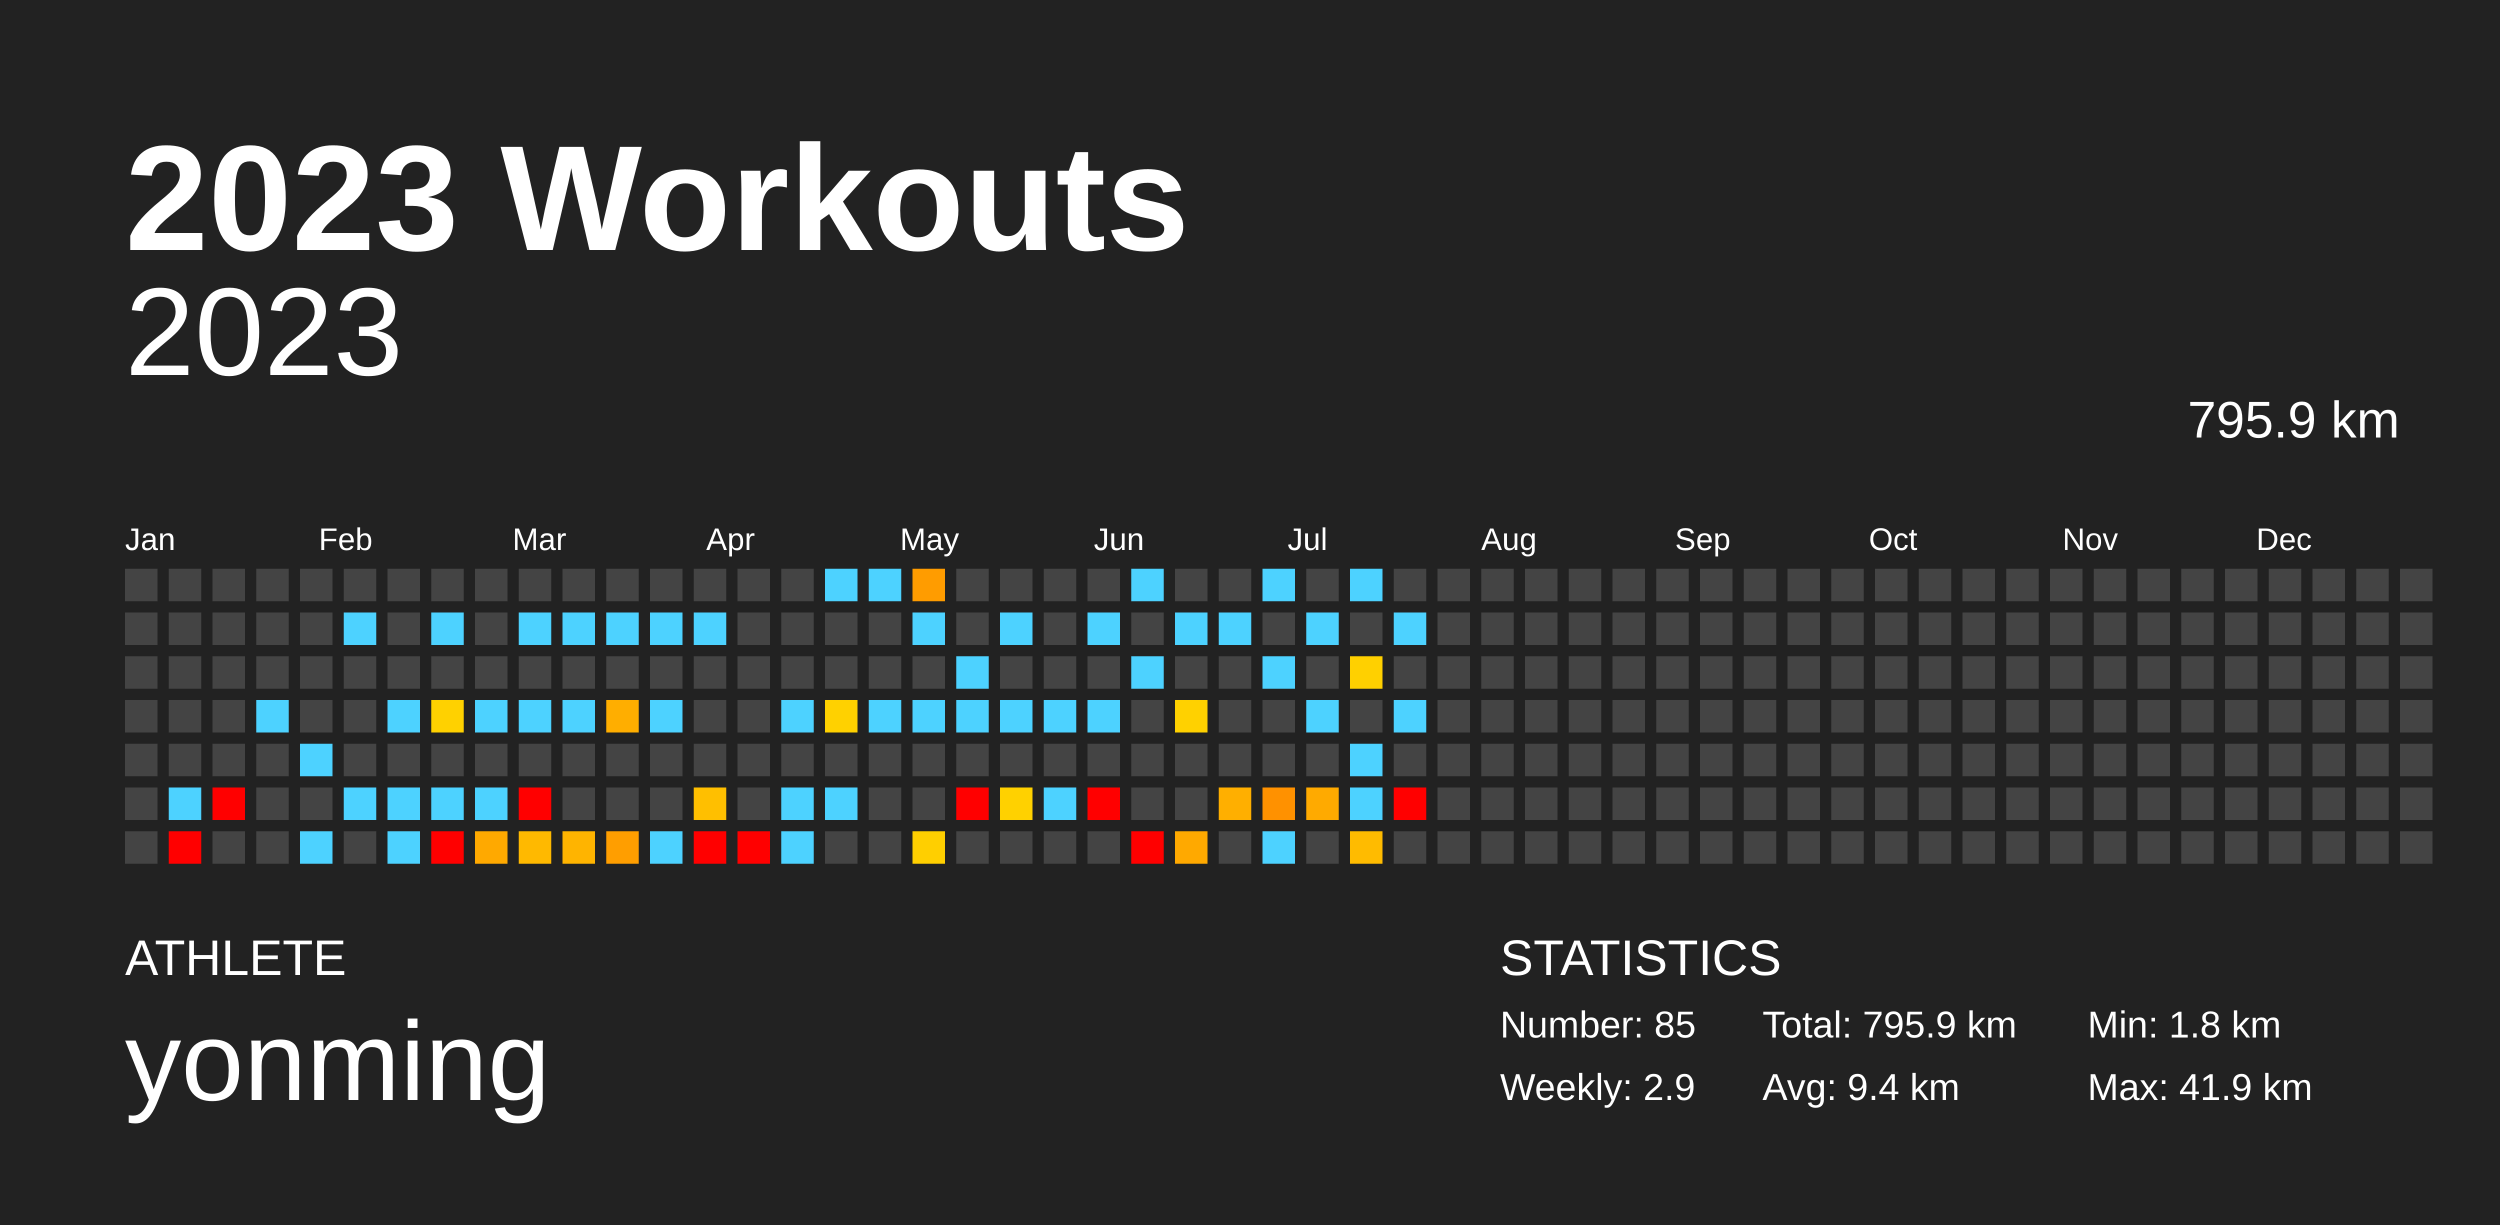
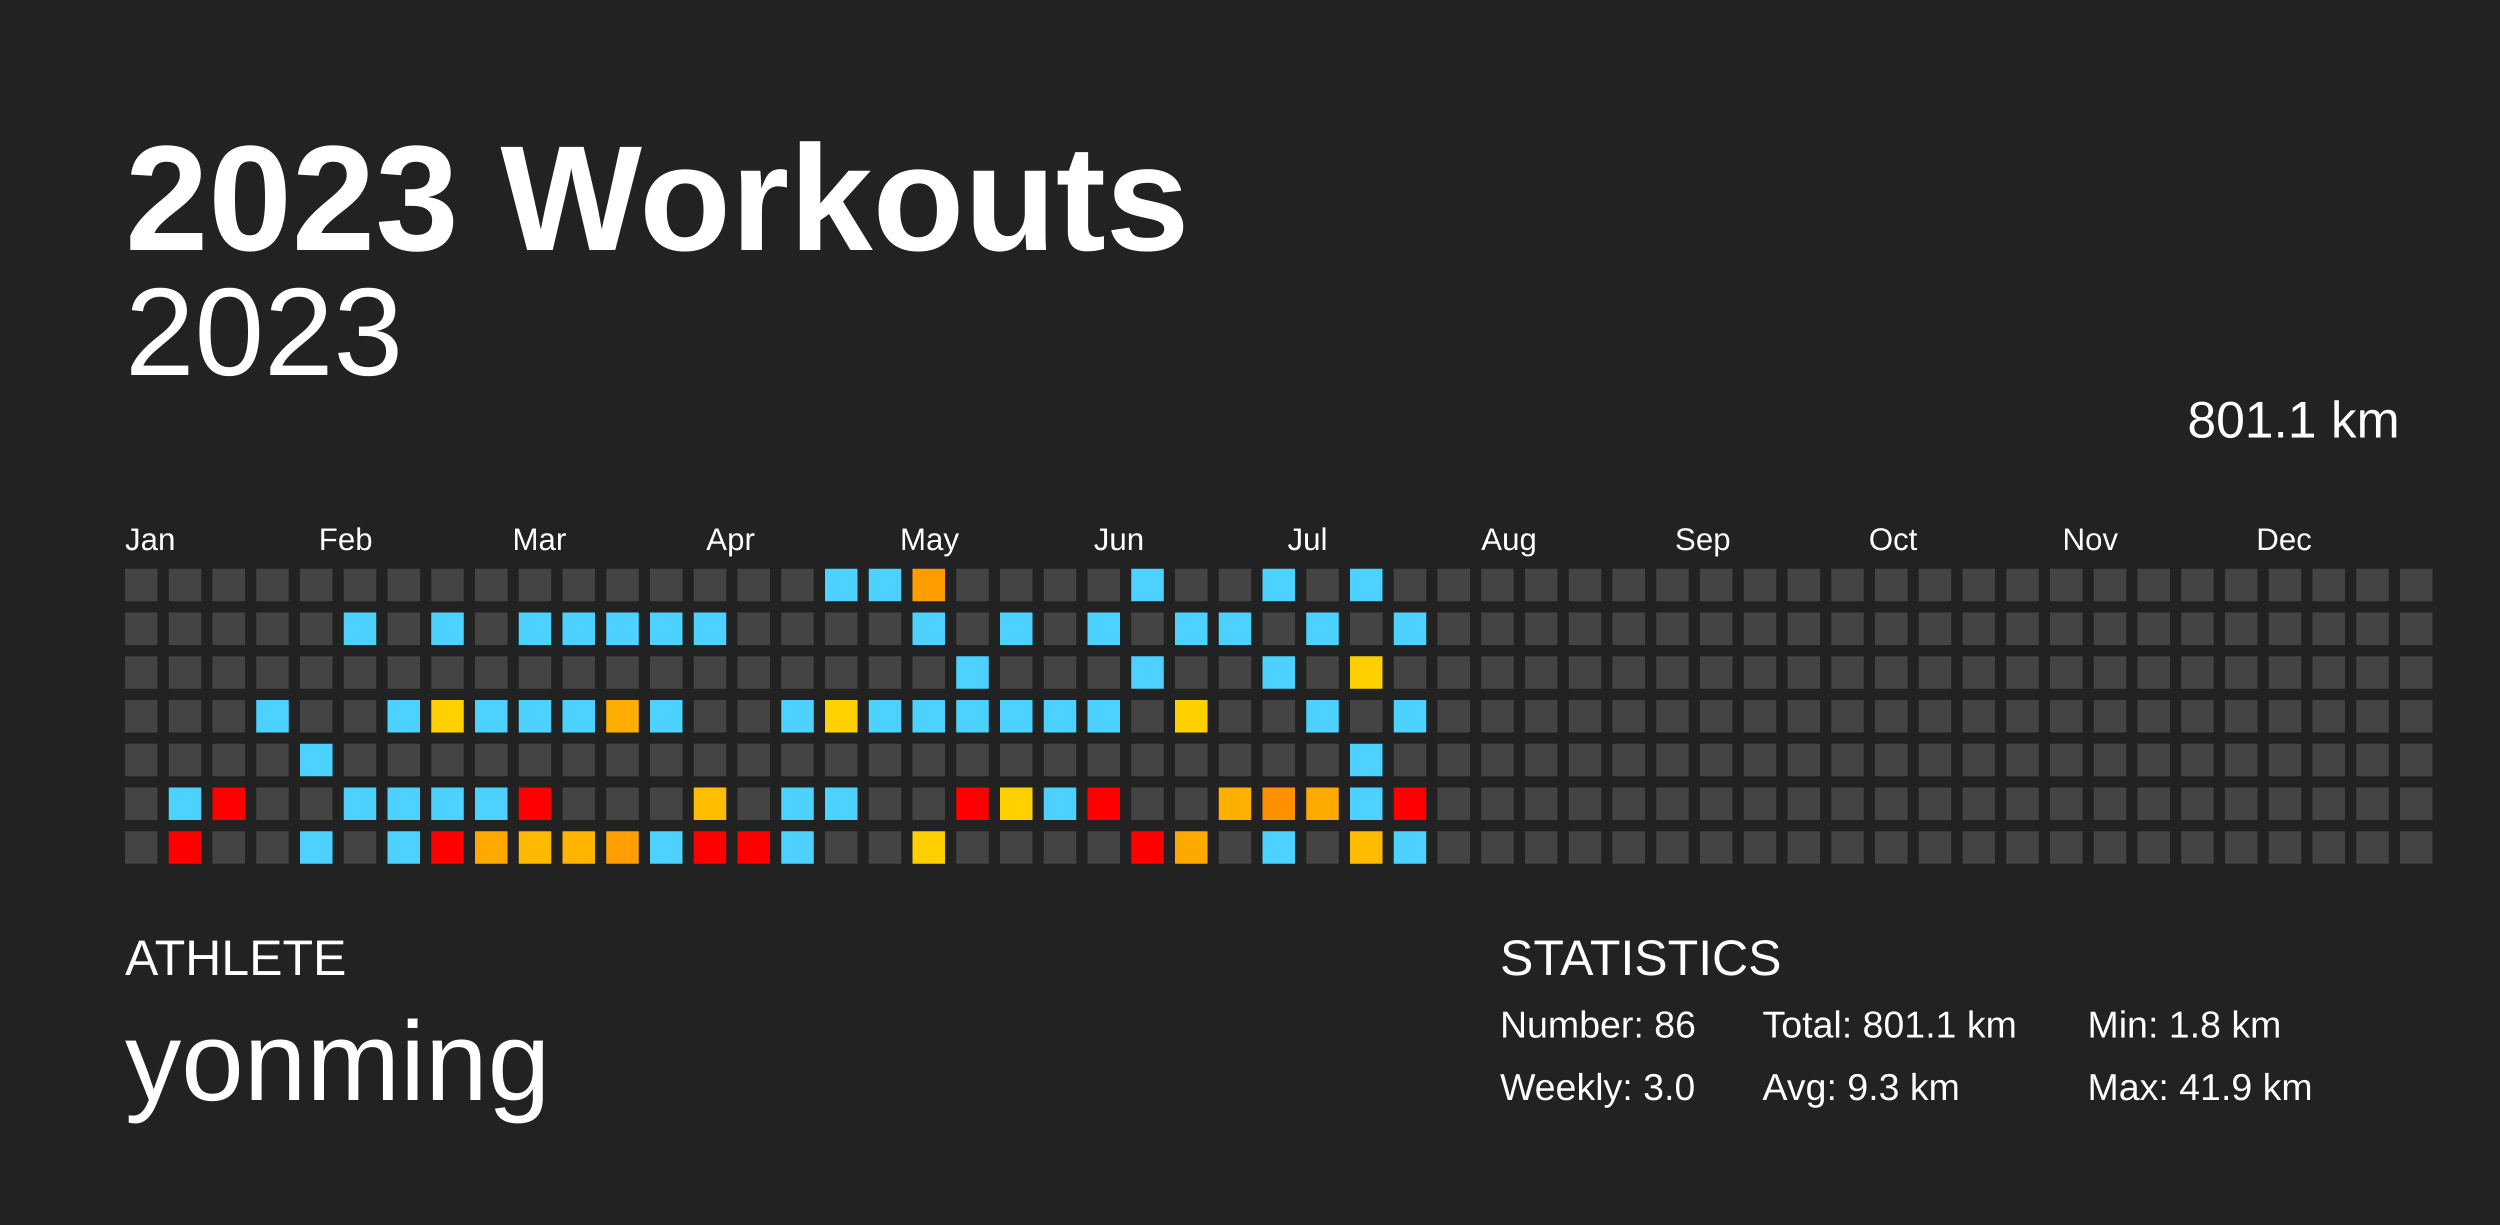
<svg xmlns="http://www.w3.org/2000/svg" baseProfile="full" height="98mm" version="1.1" viewBox="0,0,200,98" width="200mm">
  <defs />
  <rect fill="#222222" height="98" width="200" x="0" y="0" />
  <text fill="#FFFFFF" style="font-size:12px; font-family:Arial; font-weight:bold;" x="10" y="20">2023 Workouts</text>
  <text fill="#FFFFFF" style="font-size:4px; font-family:Arial" x="10" y="78">ATHLETE</text>
  <text fill="#FFFFFF" style="font-size:9px; font-family:Arial" x="10" y="88">yonming</text>
  <text fill="#FFFFFF" style="font-size:4px; font-family:Arial" x="120" y="78">STATISTICS</text>
-   <text fill="#FFFFFF" style="font-size:3px; font-family:Arial" x="120" y="83">Number: 85</text>
-   <text fill="#FFFFFF" style="font-size:3px; font-family:Arial" x="120" y="88">Weekly: 2.9</text>
-   <text fill="#FFFFFF" style="font-size:3px; font-family:Arial" x="141" y="83">Total: 795.9 km</text>
-   <text fill="#FFFFFF" style="font-size:3px; font-family:Arial" x="141" y="88">Avg: 9.4 km</text>
+   <text fill="#FFFFFF" style="font-size:3px; font-family:Arial" x="120" y="83">Number: 86</text>
+   <text fill="#FFFFFF" style="font-size:3px; font-family:Arial" x="120" y="88">Weekly: 3.0</text>
+   <text fill="#FFFFFF" style="font-size:3px; font-family:Arial" x="141" y="83">Total: 801.1 km</text>
+   <text fill="#FFFFFF" style="font-size:3px; font-family:Arial" x="141" y="88">Avg: 9.3 km</text>
  <text fill="#FFFFFF" style="font-size:3px; font-family:Arial" x="167" y="83">Min: 1.8 km</text>
  <text fill="#FFFFFF" style="font-size:3px; font-family:Arial" x="167" y="88">Max: 41.9 km</text>
  <text alignment-baseline="hanging" fill="#FFFFFF" style="font-size:10.0px; font-family:Arial;" x="10" y="30">2023</text>
-   <text alignment-baseline="hanging" fill="#FFFFFF" style="font-size:4.125px; font-family:Arial;" x="175" y="35">795.9 km</text>
+   <text alignment-baseline="hanging" fill="#FFFFFF" style="font-size:4.125px; font-family:Arial;" x="175" y="35">801.1 km</text>
  <text fill="#FFFFFF" style="font-size:2.5px; font-family:Arial" x="10.0" y="44">Jan</text>
  <text fill="#FFFFFF" style="font-size:2.5px; font-family:Arial" x="25.5" y="44">Feb</text>
  <text fill="#FFFFFF" style="font-size:2.5px; font-family:Arial" x="41.0" y="44">Mar</text>
  <text fill="#FFFFFF" style="font-size:2.5px; font-family:Arial" x="56.5" y="44">Apr</text>
  <text fill="#FFFFFF" style="font-size:2.5px; font-family:Arial" x="72.0" y="44">May</text>
  <text fill="#FFFFFF" style="font-size:2.5px; font-family:Arial" x="87.5" y="44">Jun</text>
  <text fill="#FFFFFF" style="font-size:2.5px; font-family:Arial" x="103.0" y="44">Jul</text>
  <text fill="#FFFFFF" style="font-size:2.5px; font-family:Arial" x="118.5" y="44">Aug</text>
  <text fill="#FFFFFF" style="font-size:2.5px; font-family:Arial" x="134.0" y="44">Sep</text>
  <text fill="#FFFFFF" style="font-size:2.5px; font-family:Arial" x="149.5" y="44">Oct</text>
  <text fill="#FFFFFF" style="font-size:2.5px; font-family:Arial" x="165.0" y="44">Nov</text>
  <text fill="#FFFFFF" style="font-size:2.5px; font-family:Arial" x="180.5" y="44">Dec</text>
  <rect fill="#444444" height="2.6" width="2.6" x="10.0" y="45.5" />
  <rect fill="#444444" height="2.6" width="2.6" x="10.0" y="49.0" />
  <rect fill="#444444" height="2.6" width="2.6" x="10.0" y="52.5" />
  <rect fill="#444444" height="2.6" width="2.6" x="10.0" y="56.0" />
  <rect fill="#444444" height="2.6" width="2.6" x="10.0" y="59.5" />
  <rect fill="#444444" height="2.6" width="2.6" x="10.0" y="63.0" />
  <rect fill="#444444" height="2.6" width="2.6" x="10.0" y="66.5" />
  <rect fill="#444444" height="2.6" width="2.6" x="13.5" y="45.5" />
  <rect fill="#444444" height="2.6" width="2.6" x="13.5" y="49.0" />
  <rect fill="#444444" height="2.6" width="2.6" x="13.5" y="52.5" />
  <rect fill="#444444" height="2.6" width="2.6" x="13.5" y="56.0" />
  <rect fill="#444444" height="2.6" width="2.6" x="13.5" y="59.5" />
  <rect fill="#4dd2ff" height="2.6" width="2.6" x="13.5" y="63.0" />
  <rect fill="red" height="2.6" width="2.6" x="13.5" y="66.5" />
  <rect fill="#444444" height="2.6" width="2.6" x="17.0" y="45.5" />
  <rect fill="#444444" height="2.6" width="2.6" x="17.0" y="49.0" />
  <rect fill="#444444" height="2.6" width="2.6" x="17.0" y="52.5" />
  <rect fill="#444444" height="2.6" width="2.6" x="17.0" y="56.0" />
  <rect fill="#444444" height="2.6" width="2.6" x="17.0" y="59.5" />
  <rect fill="red" height="2.6" width="2.6" x="17.0" y="63.0" />
  <rect fill="#444444" height="2.6" width="2.6" x="17.0" y="66.5" />
  <rect fill="#444444" height="2.6" width="2.6" x="20.5" y="45.5" />
  <rect fill="#444444" height="2.6" width="2.6" x="20.5" y="49.0" />
  <rect fill="#444444" height="2.6" width="2.6" x="20.5" y="52.5" />
  <rect fill="#4dd2ff" height="2.6" width="2.6" x="20.5" y="56.0" />
  <rect fill="#444444" height="2.6" width="2.6" x="20.5" y="59.5" />
  <rect fill="#444444" height="2.6" width="2.6" x="20.5" y="63.0" />
  <rect fill="#444444" height="2.6" width="2.6" x="20.5" y="66.5" />
  <rect fill="#444444" height="2.6" width="2.6" x="24.0" y="45.5" />
  <rect fill="#444444" height="2.6" width="2.6" x="24.0" y="49.0" />
  <rect fill="#444444" height="2.6" width="2.6" x="24.0" y="52.5" />
  <rect fill="#444444" height="2.6" width="2.6" x="24.0" y="56.0" />
  <rect fill="#4dd2ff" height="2.6" width="2.6" x="24.0" y="59.5" />
  <rect fill="#444444" height="2.6" width="2.6" x="24.0" y="63.0" />
  <rect fill="#4dd2ff" height="2.6" width="2.6" x="24.0" y="66.5" />
  <rect fill="#444444" height="2.6" width="2.6" x="27.5" y="45.5" />
  <rect fill="#4dd2ff" height="2.6" width="2.6" x="27.5" y="49.0" />
  <rect fill="#444444" height="2.6" width="2.6" x="27.5" y="52.5" />
  <rect fill="#444444" height="2.6" width="2.6" x="27.5" y="56.0" />
  <rect fill="#444444" height="2.6" width="2.6" x="27.5" y="59.5" />
  <rect fill="#4dd2ff" height="2.6" width="2.6" x="27.5" y="63.0" />
  <rect fill="#444444" height="2.6" width="2.6" x="27.5" y="66.5" />
  <rect fill="#444444" height="2.6" width="2.6" x="31.0" y="45.5" />
  <rect fill="#444444" height="2.6" width="2.6" x="31.0" y="49.0" />
  <rect fill="#444444" height="2.6" width="2.6" x="31.0" y="52.5" />
  <rect fill="#4dd2ff" height="2.6" width="2.6" x="31.0" y="56.0" />
  <rect fill="#444444" height="2.6" width="2.6" x="31.0" y="59.5" />
  <rect fill="#4dd2ff" height="2.6" width="2.6" x="31.0" y="63.0" />
  <rect fill="#4dd2ff" height="2.6" width="2.6" x="31.0" y="66.5" />
  <rect fill="#444444" height="2.6" width="2.6" x="34.5" y="45.5" />
  <rect fill="#4dd2ff" height="2.6" width="2.6" x="34.5" y="49.0" />
  <rect fill="#444444" height="2.6" width="2.6" x="34.5" y="52.5" />
  <rect fill="#ffd100" height="2.6" width="2.6" x="34.5" y="56.0" />
  <rect fill="#444444" height="2.6" width="2.6" x="34.5" y="59.5" />
  <rect fill="#4dd2ff" height="2.6" width="2.6" x="34.5" y="63.0" />
  <rect fill="red" height="2.6" width="2.6" x="34.5" y="66.5" />
  <rect fill="#444444" height="2.6" width="2.6" x="38.0" y="45.5" />
  <rect fill="#444444" height="2.6" width="2.6" x="38.0" y="49.0" />
  <rect fill="#444444" height="2.6" width="2.6" x="38.0" y="52.5" />
  <rect fill="#4dd2ff" height="2.6" width="2.6" x="38.0" y="56.0" />
  <rect fill="#444444" height="2.6" width="2.6" x="38.0" y="59.5" />
  <rect fill="#4dd2ff" height="2.6" width="2.6" x="38.0" y="63.0" />
  <rect fill="#ffa900" height="2.6" width="2.6" x="38.0" y="66.5" />
  <rect fill="#444444" height="2.6" width="2.6" x="41.5" y="45.5" />
  <rect fill="#4dd2ff" height="2.6" width="2.6" x="41.5" y="49.0" />
  <rect fill="#444444" height="2.6" width="2.6" x="41.5" y="52.5" />
  <rect fill="#4dd2ff" height="2.6" width="2.6" x="41.5" y="56.0" />
  <rect fill="#444444" height="2.6" width="2.6" x="41.5" y="59.5" />
  <rect fill="red" height="2.6" width="2.6" x="41.5" y="63.0" />
  <rect fill="#ffb900" height="2.6" width="2.6" x="41.5" y="66.5" />
  <rect fill="#444444" height="2.6" width="2.6" x="45.0" y="45.5" />
  <rect fill="#4dd2ff" height="2.6" width="2.6" x="45.0" y="49.0" />
  <rect fill="#444444" height="2.6" width="2.6" x="45.0" y="52.5" />
  <rect fill="#4dd2ff" height="2.6" width="2.6" x="45.0" y="56.0" />
  <rect fill="#444444" height="2.6" width="2.6" x="45.0" y="59.5" />
  <rect fill="#444444" height="2.6" width="2.6" x="45.0" y="63.0" />
  <rect fill="#ffb400" height="2.6" width="2.6" x="45.0" y="66.5" />
  <rect fill="#444444" height="2.6" width="2.6" x="48.5" y="45.5" />
  <rect fill="#4dd2ff" height="2.6" width="2.6" x="48.5" y="49.0" />
  <rect fill="#444444" height="2.6" width="2.6" x="48.5" y="52.5" />
  <rect fill="#ffae00" height="2.6" width="2.6" x="48.5" y="56.0" />
  <rect fill="#444444" height="2.6" width="2.6" x="48.5" y="59.5" />
  <rect fill="#444444" height="2.6" width="2.6" x="48.5" y="63.0" />
  <rect fill="#ff9e00" height="2.6" width="2.6" x="48.5" y="66.5" />
  <rect fill="#444444" height="2.6" width="2.6" x="52.0" y="45.5" />
  <rect fill="#4dd2ff" height="2.6" width="2.6" x="52.0" y="49.0" />
  <rect fill="#444444" height="2.6" width="2.6" x="52.0" y="52.5" />
  <rect fill="#4dd2ff" height="2.6" width="2.6" x="52.0" y="56.0" />
  <rect fill="#444444" height="2.6" width="2.6" x="52.0" y="59.5" />
  <rect fill="#444444" height="2.6" width="2.6" x="52.0" y="63.0" />
  <rect fill="#4dd2ff" height="2.6" width="2.6" x="52.0" y="66.5" />
  <rect fill="#444444" height="2.6" width="2.6" x="55.5" y="45.5" />
  <rect fill="#4dd2ff" height="2.6" width="2.6" x="55.5" y="49.0" />
  <rect fill="#444444" height="2.6" width="2.6" x="55.5" y="52.5" />
  <rect fill="#444444" height="2.6" width="2.6" x="55.5" y="56.0" />
  <rect fill="#444444" height="2.6" width="2.6" x="55.5" y="59.5" />
  <rect fill="#ffbf00" height="2.6" width="2.6" x="55.5" y="63.0" />
  <rect fill="red" height="2.6" width="2.6" x="55.5" y="66.5" />
  <rect fill="#444444" height="2.6" width="2.6" x="59.0" y="45.5" />
  <rect fill="#444444" height="2.6" width="2.6" x="59.0" y="49.0" />
  <rect fill="#444444" height="2.6" width="2.6" x="59.0" y="52.5" />
  <rect fill="#444444" height="2.6" width="2.6" x="59.0" y="56.0" />
  <rect fill="#444444" height="2.6" width="2.6" x="59.0" y="59.5" />
  <rect fill="#444444" height="2.6" width="2.6" x="59.0" y="63.0" />
  <rect fill="red" height="2.6" width="2.6" x="59.0" y="66.5" />
  <rect fill="#444444" height="2.6" width="2.6" x="62.5" y="45.5" />
  <rect fill="#444444" height="2.6" width="2.6" x="62.5" y="49.0" />
  <rect fill="#444444" height="2.6" width="2.6" x="62.5" y="52.5" />
  <rect fill="#4dd2ff" height="2.6" width="2.6" x="62.5" y="56.0" />
  <rect fill="#444444" height="2.6" width="2.6" x="62.5" y="59.5" />
  <rect fill="#4dd2ff" height="2.6" width="2.6" x="62.5" y="63.0" />
  <rect fill="#4dd2ff" height="2.6" width="2.6" x="62.5" y="66.5" />
  <rect fill="#4dd2ff" height="2.6" width="2.6" x="66.0" y="45.5" />
  <rect fill="#444444" height="2.6" width="2.6" x="66.0" y="49.0" />
  <rect fill="#444444" height="2.6" width="2.6" x="66.0" y="52.5" />
  <rect fill="#ffd100" height="2.6" width="2.6" x="66.0" y="56.0" />
  <rect fill="#444444" height="2.6" width="2.6" x="66.0" y="59.5" />
  <rect fill="#4dd2ff" height="2.6" width="2.6" x="66.0" y="63.0" />
  <rect fill="#444444" height="2.6" width="2.6" x="66.0" y="66.5" />
  <rect fill="#4dd2ff" height="2.6" width="2.6" x="69.5" y="45.5" />
  <rect fill="#444444" height="2.6" width="2.6" x="69.5" y="49.0" />
  <rect fill="#444444" height="2.6" width="2.6" x="69.5" y="52.5" />
  <rect fill="#4dd2ff" height="2.6" width="2.6" x="69.5" y="56.0" />
  <rect fill="#444444" height="2.6" width="2.6" x="69.5" y="59.5" />
  <rect fill="#444444" height="2.6" width="2.6" x="69.5" y="63.0" />
  <rect fill="#444444" height="2.6" width="2.6" x="69.5" y="66.5" />
  <rect fill="#ff9c00" height="2.6" width="2.6" x="73.0" y="45.5" />
  <rect fill="#4dd2ff" height="2.6" width="2.6" x="73.0" y="49.0" />
  <rect fill="#444444" height="2.6" width="2.6" x="73.0" y="52.5" />
  <rect fill="#4dd2ff" height="2.6" width="2.6" x="73.0" y="56.0" />
  <rect fill="#444444" height="2.6" width="2.6" x="73.0" y="59.5" />
  <rect fill="#444444" height="2.6" width="2.6" x="73.0" y="63.0" />
  <rect fill="#ffcf00" height="2.6" width="2.6" x="73.0" y="66.5" />
  <rect fill="#444444" height="2.6" width="2.6" x="76.5" y="45.5" />
  <rect fill="#444444" height="2.6" width="2.6" x="76.5" y="49.0" />
  <rect fill="#4dd2ff" height="2.6" width="2.6" x="76.5" y="52.5" />
  <rect fill="#4dd2ff" height="2.6" width="2.6" x="76.5" y="56.0" />
  <rect fill="#444444" height="2.6" width="2.6" x="76.5" y="59.5" />
  <rect fill="red" height="2.6" width="2.6" x="76.5" y="63.0" />
  <rect fill="#444444" height="2.6" width="2.6" x="76.5" y="66.5" />
  <rect fill="#444444" height="2.6" width="2.6" x="80.0" y="45.5" />
  <rect fill="#4dd2ff" height="2.6" width="2.6" x="80.0" y="49.0" />
  <rect fill="#444444" height="2.6" width="2.6" x="80.0" y="52.5" />
  <rect fill="#4dd2ff" height="2.6" width="2.6" x="80.0" y="56.0" />
  <rect fill="#444444" height="2.6" width="2.6" x="80.0" y="59.5" />
  <rect fill="#ffd100" height="2.6" width="2.6" x="80.0" y="63.0" />
  <rect fill="#444444" height="2.6" width="2.6" x="80.0" y="66.5" />
  <rect fill="#444444" height="2.6" width="2.6" x="83.5" y="45.5" />
  <rect fill="#444444" height="2.6" width="2.6" x="83.5" y="49.0" />
  <rect fill="#444444" height="2.6" width="2.6" x="83.5" y="52.5" />
  <rect fill="#4dd2ff" height="2.6" width="2.6" x="83.5" y="56.0" />
  <rect fill="#444444" height="2.6" width="2.6" x="83.5" y="59.5" />
  <rect fill="#4dd2ff" height="2.6" width="2.6" x="83.5" y="63.0" />
  <rect fill="#444444" height="2.6" width="2.6" x="83.5" y="66.5" />
  <rect fill="#444444" height="2.6" width="2.6" x="87.0" y="45.5" />
  <rect fill="#4dd2ff" height="2.6" width="2.6" x="87.0" y="49.0" />
  <rect fill="#444444" height="2.6" width="2.6" x="87.0" y="52.5" />
  <rect fill="#4dd2ff" height="2.6" width="2.6" x="87.0" y="56.0" />
  <rect fill="#444444" height="2.6" width="2.6" x="87.0" y="59.5" />
  <rect fill="red" height="2.6" width="2.6" x="87.0" y="63.0" />
  <rect fill="#444444" height="2.6" width="2.6" x="87.0" y="66.5" />
  <rect fill="#4dd2ff" height="2.6" width="2.6" x="90.5" y="45.5" />
  <rect fill="#444444" height="2.6" width="2.6" x="90.5" y="49.0" />
  <rect fill="#4dd2ff" height="2.6" width="2.6" x="90.5" y="52.5" />
  <rect fill="#444444" height="2.6" width="2.6" x="90.5" y="56.0" />
  <rect fill="#444444" height="2.6" width="2.6" x="90.5" y="59.5" />
  <rect fill="#444444" height="2.6" width="2.6" x="90.5" y="63.0" />
  <rect fill="red" height="2.6" width="2.6" x="90.5" y="66.5" />
  <rect fill="#444444" height="2.6" width="2.6" x="94.0" y="45.5" />
  <rect fill="#4dd2ff" height="2.6" width="2.6" x="94.0" y="49.0" />
  <rect fill="#444444" height="2.6" width="2.6" x="94.0" y="52.5" />
  <rect fill="#ffd100" height="2.6" width="2.6" x="94.0" y="56.0" />
  <rect fill="#444444" height="2.6" width="2.6" x="94.0" y="59.5" />
  <rect fill="#444444" height="2.6" width="2.6" x="94.0" y="63.0" />
  <rect fill="#ffa900" height="2.6" width="2.6" x="94.0" y="66.5" />
  <rect fill="#444444" height="2.6" width="2.6" x="97.5" y="45.5" />
  <rect fill="#4dd2ff" height="2.6" width="2.6" x="97.5" y="49.0" />
  <rect fill="#444444" height="2.6" width="2.6" x="97.5" y="52.5" />
  <rect fill="#444444" height="2.6" width="2.6" x="97.5" y="56.0" />
  <rect fill="#444444" height="2.6" width="2.6" x="97.5" y="59.5" />
  <rect fill="#ffaf00" height="2.6" width="2.6" x="97.5" y="63.0" />
  <rect fill="#444444" height="2.6" width="2.6" x="97.5" y="66.5" />
  <rect fill="#4dd2ff" height="2.6" width="2.6" x="101.0" y="45.5" />
  <rect fill="#444444" height="2.6" width="2.6" x="101.0" y="49.0" />
  <rect fill="#4dd2ff" height="2.6" width="2.6" x="101.0" y="52.5" />
  <rect fill="#444444" height="2.6" width="2.6" x="101.0" y="56.0" />
  <rect fill="#444444" height="2.6" width="2.6" x="101.0" y="59.5" />
  <rect fill="#ff9100" height="2.6" width="2.6" x="101.0" y="63.0" />
  <rect fill="#4dd2ff" height="2.6" width="2.6" x="101.0" y="66.5" />
  <rect fill="#444444" height="2.6" width="2.6" x="104.5" y="45.5" />
  <rect fill="#4dd2ff" height="2.6" width="2.6" x="104.5" y="49.0" />
  <rect fill="#444444" height="2.6" width="2.6" x="104.5" y="52.5" />
  <rect fill="#4dd2ff" height="2.6" width="2.6" x="104.5" y="56.0" />
  <rect fill="#444444" height="2.6" width="2.6" x="104.5" y="59.5" />
  <rect fill="#ffaa00" height="2.6" width="2.6" x="104.5" y="63.0" />
  <rect fill="#444444" height="2.6" width="2.6" x="104.5" y="66.5" />
  <rect fill="#4dd2ff" height="2.6" width="2.6" x="108.0" y="45.5" />
  <rect fill="#444444" height="2.6" width="2.6" x="108.0" y="49.0" />
  <rect fill="#ffd000" height="2.6" width="2.6" x="108.0" y="52.5" />
  <rect fill="#444444" height="2.6" width="2.6" x="108.0" y="56.0" />
  <rect fill="#4dd2ff" height="2.6" width="2.6" x="108.0" y="59.5" />
  <rect fill="#4dd2ff" height="2.6" width="2.6" x="108.0" y="63.0" />
  <rect fill="#ffbb00" height="2.6" width="2.6" x="108.0" y="66.5" />
  <rect fill="#444444" height="2.6" width="2.6" x="111.5" y="45.5" />
  <rect fill="#4dd2ff" height="2.6" width="2.6" x="111.5" y="49.0" />
  <rect fill="#444444" height="2.6" width="2.6" x="111.5" y="52.5" />
  <rect fill="#4dd2ff" height="2.6" width="2.6" x="111.5" y="56.0" />
  <rect fill="#444444" height="2.6" width="2.6" x="111.5" y="59.5" />
  <rect fill="red" height="2.6" width="2.6" x="111.5" y="63.0" />
-   <rect fill="#444444" height="2.6" width="2.6" x="111.5" y="66.5" />
+   <rect fill="#4dd2ff" height="2.6" width="2.6" x="111.5" y="66.5" />
  <rect fill="#444444" height="2.6" width="2.6" x="115.0" y="45.5" />
  <rect fill="#444444" height="2.6" width="2.6" x="115.0" y="49.0" />
  <rect fill="#444444" height="2.6" width="2.6" x="115.0" y="52.5" />
  <rect fill="#444444" height="2.6" width="2.6" x="115.0" y="56.0" />
  <rect fill="#444444" height="2.6" width="2.6" x="115.0" y="59.5" />
  <rect fill="#444444" height="2.6" width="2.6" x="115.0" y="63.0" />
  <rect fill="#444444" height="2.6" width="2.6" x="115.0" y="66.5" />
  <rect fill="#444444" height="2.6" width="2.6" x="118.5" y="45.5" />
  <rect fill="#444444" height="2.6" width="2.6" x="118.5" y="49.0" />
  <rect fill="#444444" height="2.6" width="2.6" x="118.5" y="52.5" />
  <rect fill="#444444" height="2.6" width="2.6" x="118.5" y="56.0" />
  <rect fill="#444444" height="2.6" width="2.6" x="118.5" y="59.5" />
  <rect fill="#444444" height="2.6" width="2.6" x="118.5" y="63.0" />
  <rect fill="#444444" height="2.6" width="2.6" x="118.5" y="66.5" />
  <rect fill="#444444" height="2.6" width="2.6" x="122.0" y="45.5" />
  <rect fill="#444444" height="2.6" width="2.6" x="122.0" y="49.0" />
  <rect fill="#444444" height="2.6" width="2.6" x="122.0" y="52.5" />
  <rect fill="#444444" height="2.6" width="2.6" x="122.0" y="56.0" />
  <rect fill="#444444" height="2.6" width="2.6" x="122.0" y="59.5" />
  <rect fill="#444444" height="2.6" width="2.6" x="122.0" y="63.0" />
  <rect fill="#444444" height="2.6" width="2.6" x="122.0" y="66.5" />
  <rect fill="#444444" height="2.6" width="2.6" x="125.5" y="45.5" />
  <rect fill="#444444" height="2.6" width="2.6" x="125.5" y="49.0" />
  <rect fill="#444444" height="2.6" width="2.6" x="125.5" y="52.5" />
  <rect fill="#444444" height="2.6" width="2.6" x="125.5" y="56.0" />
  <rect fill="#444444" height="2.6" width="2.6" x="125.5" y="59.5" />
  <rect fill="#444444" height="2.6" width="2.6" x="125.5" y="63.0" />
  <rect fill="#444444" height="2.6" width="2.6" x="125.5" y="66.5" />
  <rect fill="#444444" height="2.6" width="2.6" x="129.0" y="45.5" />
  <rect fill="#444444" height="2.6" width="2.6" x="129.0" y="49.0" />
  <rect fill="#444444" height="2.6" width="2.6" x="129.0" y="52.5" />
  <rect fill="#444444" height="2.6" width="2.6" x="129.0" y="56.0" />
  <rect fill="#444444" height="2.6" width="2.6" x="129.0" y="59.5" />
  <rect fill="#444444" height="2.6" width="2.6" x="129.0" y="63.0" />
  <rect fill="#444444" height="2.6" width="2.6" x="129.0" y="66.5" />
  <rect fill="#444444" height="2.6" width="2.6" x="132.5" y="45.5" />
  <rect fill="#444444" height="2.6" width="2.6" x="132.5" y="49.0" />
  <rect fill="#444444" height="2.6" width="2.6" x="132.5" y="52.5" />
  <rect fill="#444444" height="2.6" width="2.6" x="132.5" y="56.0" />
  <rect fill="#444444" height="2.6" width="2.6" x="132.5" y="59.5" />
  <rect fill="#444444" height="2.6" width="2.6" x="132.5" y="63.0" />
  <rect fill="#444444" height="2.6" width="2.6" x="132.5" y="66.5" />
  <rect fill="#444444" height="2.6" width="2.6" x="136.0" y="45.5" />
  <rect fill="#444444" height="2.6" width="2.6" x="136.0" y="49.0" />
  <rect fill="#444444" height="2.6" width="2.6" x="136.0" y="52.5" />
  <rect fill="#444444" height="2.6" width="2.6" x="136.0" y="56.0" />
  <rect fill="#444444" height="2.6" width="2.6" x="136.0" y="59.5" />
  <rect fill="#444444" height="2.6" width="2.6" x="136.0" y="63.0" />
  <rect fill="#444444" height="2.6" width="2.6" x="136.0" y="66.5" />
  <rect fill="#444444" height="2.6" width="2.6" x="139.5" y="45.5" />
  <rect fill="#444444" height="2.6" width="2.6" x="139.5" y="49.0" />
  <rect fill="#444444" height="2.6" width="2.6" x="139.5" y="52.5" />
  <rect fill="#444444" height="2.6" width="2.6" x="139.5" y="56.0" />
  <rect fill="#444444" height="2.6" width="2.6" x="139.5" y="59.5" />
  <rect fill="#444444" height="2.6" width="2.6" x="139.5" y="63.0" />
  <rect fill="#444444" height="2.6" width="2.6" x="139.5" y="66.5" />
  <rect fill="#444444" height="2.6" width="2.6" x="143.0" y="45.5" />
  <rect fill="#444444" height="2.6" width="2.6" x="143.0" y="49.0" />
  <rect fill="#444444" height="2.6" width="2.6" x="143.0" y="52.5" />
  <rect fill="#444444" height="2.6" width="2.6" x="143.0" y="56.0" />
  <rect fill="#444444" height="2.6" width="2.6" x="143.0" y="59.5" />
  <rect fill="#444444" height="2.6" width="2.6" x="143.0" y="63.0" />
  <rect fill="#444444" height="2.6" width="2.6" x="143.0" y="66.5" />
  <rect fill="#444444" height="2.6" width="2.6" x="146.5" y="45.5" />
  <rect fill="#444444" height="2.6" width="2.6" x="146.5" y="49.0" />
  <rect fill="#444444" height="2.6" width="2.6" x="146.5" y="52.5" />
  <rect fill="#444444" height="2.6" width="2.6" x="146.5" y="56.0" />
  <rect fill="#444444" height="2.6" width="2.6" x="146.5" y="59.5" />
  <rect fill="#444444" height="2.6" width="2.6" x="146.5" y="63.0" />
  <rect fill="#444444" height="2.6" width="2.6" x="146.5" y="66.5" />
  <rect fill="#444444" height="2.6" width="2.6" x="150.0" y="45.5" />
  <rect fill="#444444" height="2.6" width="2.6" x="150.0" y="49.0" />
  <rect fill="#444444" height="2.6" width="2.6" x="150.0" y="52.5" />
  <rect fill="#444444" height="2.6" width="2.6" x="150.0" y="56.0" />
  <rect fill="#444444" height="2.6" width="2.6" x="150.0" y="59.5" />
  <rect fill="#444444" height="2.6" width="2.6" x="150.0" y="63.0" />
  <rect fill="#444444" height="2.6" width="2.6" x="150.0" y="66.5" />
  <rect fill="#444444" height="2.6" width="2.6" x="153.5" y="45.5" />
  <rect fill="#444444" height="2.6" width="2.6" x="153.5" y="49.0" />
  <rect fill="#444444" height="2.6" width="2.6" x="153.5" y="52.5" />
  <rect fill="#444444" height="2.6" width="2.6" x="153.5" y="56.0" />
  <rect fill="#444444" height="2.6" width="2.6" x="153.5" y="59.5" />
  <rect fill="#444444" height="2.6" width="2.6" x="153.5" y="63.0" />
  <rect fill="#444444" height="2.6" width="2.6" x="153.5" y="66.5" />
  <rect fill="#444444" height="2.6" width="2.6" x="157.0" y="45.5" />
  <rect fill="#444444" height="2.6" width="2.6" x="157.0" y="49.0" />
  <rect fill="#444444" height="2.6" width="2.6" x="157.0" y="52.5" />
  <rect fill="#444444" height="2.6" width="2.6" x="157.0" y="56.0" />
  <rect fill="#444444" height="2.6" width="2.6" x="157.0" y="59.5" />
  <rect fill="#444444" height="2.6" width="2.6" x="157.0" y="63.0" />
  <rect fill="#444444" height="2.6" width="2.6" x="157.0" y="66.5" />
  <rect fill="#444444" height="2.6" width="2.6" x="160.5" y="45.5" />
  <rect fill="#444444" height="2.6" width="2.6" x="160.5" y="49.0" />
  <rect fill="#444444" height="2.6" width="2.6" x="160.5" y="52.5" />
  <rect fill="#444444" height="2.6" width="2.6" x="160.5" y="56.0" />
  <rect fill="#444444" height="2.6" width="2.6" x="160.5" y="59.5" />
  <rect fill="#444444" height="2.6" width="2.6" x="160.5" y="63.0" />
  <rect fill="#444444" height="2.6" width="2.6" x="160.5" y="66.5" />
  <rect fill="#444444" height="2.6" width="2.6" x="164.0" y="45.5" />
  <rect fill="#444444" height="2.6" width="2.6" x="164.0" y="49.0" />
  <rect fill="#444444" height="2.6" width="2.6" x="164.0" y="52.5" />
  <rect fill="#444444" height="2.6" width="2.6" x="164.0" y="56.0" />
  <rect fill="#444444" height="2.6" width="2.6" x="164.0" y="59.5" />
  <rect fill="#444444" height="2.6" width="2.6" x="164.0" y="63.0" />
  <rect fill="#444444" height="2.6" width="2.6" x="164.0" y="66.5" />
  <rect fill="#444444" height="2.6" width="2.6" x="167.5" y="45.5" />
  <rect fill="#444444" height="2.6" width="2.6" x="167.5" y="49.0" />
  <rect fill="#444444" height="2.6" width="2.6" x="167.5" y="52.5" />
  <rect fill="#444444" height="2.6" width="2.6" x="167.5" y="56.0" />
  <rect fill="#444444" height="2.6" width="2.6" x="167.5" y="59.5" />
  <rect fill="#444444" height="2.6" width="2.6" x="167.5" y="63.0" />
  <rect fill="#444444" height="2.6" width="2.6" x="167.5" y="66.5" />
  <rect fill="#444444" height="2.6" width="2.6" x="171.0" y="45.5" />
  <rect fill="#444444" height="2.6" width="2.6" x="171.0" y="49.0" />
  <rect fill="#444444" height="2.6" width="2.6" x="171.0" y="52.5" />
  <rect fill="#444444" height="2.6" width="2.6" x="171.0" y="56.0" />
  <rect fill="#444444" height="2.6" width="2.6" x="171.0" y="59.5" />
  <rect fill="#444444" height="2.6" width="2.6" x="171.0" y="63.0" />
  <rect fill="#444444" height="2.6" width="2.6" x="171.0" y="66.5" />
  <rect fill="#444444" height="2.6" width="2.6" x="174.5" y="45.5" />
  <rect fill="#444444" height="2.6" width="2.6" x="174.5" y="49.0" />
  <rect fill="#444444" height="2.6" width="2.6" x="174.5" y="52.5" />
  <rect fill="#444444" height="2.6" width="2.6" x="174.5" y="56.0" />
  <rect fill="#444444" height="2.6" width="2.6" x="174.5" y="59.5" />
  <rect fill="#444444" height="2.6" width="2.6" x="174.5" y="63.0" />
  <rect fill="#444444" height="2.6" width="2.6" x="174.5" y="66.5" />
  <rect fill="#444444" height="2.6" width="2.6" x="178.0" y="45.5" />
  <rect fill="#444444" height="2.6" width="2.6" x="178.0" y="49.0" />
  <rect fill="#444444" height="2.6" width="2.6" x="178.0" y="52.5" />
  <rect fill="#444444" height="2.6" width="2.6" x="178.0" y="56.0" />
  <rect fill="#444444" height="2.6" width="2.6" x="178.0" y="59.5" />
  <rect fill="#444444" height="2.6" width="2.6" x="178.0" y="63.0" />
  <rect fill="#444444" height="2.6" width="2.6" x="178.0" y="66.5" />
  <rect fill="#444444" height="2.6" width="2.6" x="181.5" y="45.5" />
  <rect fill="#444444" height="2.6" width="2.6" x="181.5" y="49.0" />
  <rect fill="#444444" height="2.6" width="2.6" x="181.5" y="52.5" />
  <rect fill="#444444" height="2.6" width="2.6" x="181.5" y="56.0" />
  <rect fill="#444444" height="2.6" width="2.6" x="181.5" y="59.5" />
  <rect fill="#444444" height="2.6" width="2.6" x="181.5" y="63.0" />
  <rect fill="#444444" height="2.6" width="2.6" x="181.5" y="66.5" />
  <rect fill="#444444" height="2.6" width="2.6" x="185.0" y="45.5" />
  <rect fill="#444444" height="2.6" width="2.6" x="185.0" y="49.0" />
  <rect fill="#444444" height="2.6" width="2.6" x="185.0" y="52.5" />
  <rect fill="#444444" height="2.6" width="2.6" x="185.0" y="56.0" />
  <rect fill="#444444" height="2.6" width="2.6" x="185.0" y="59.5" />
  <rect fill="#444444" height="2.6" width="2.6" x="185.0" y="63.0" />
  <rect fill="#444444" height="2.6" width="2.6" x="185.0" y="66.5" />
  <rect fill="#444444" height="2.6" width="2.6" x="188.5" y="45.5" />
  <rect fill="#444444" height="2.6" width="2.6" x="188.5" y="49.0" />
  <rect fill="#444444" height="2.6" width="2.6" x="188.5" y="52.5" />
  <rect fill="#444444" height="2.6" width="2.6" x="188.5" y="56.0" />
  <rect fill="#444444" height="2.6" width="2.6" x="188.5" y="59.5" />
  <rect fill="#444444" height="2.6" width="2.6" x="188.5" y="63.0" />
  <rect fill="#444444" height="2.6" width="2.6" x="188.5" y="66.5" />
  <rect fill="#444444" height="2.6" width="2.6" x="192.0" y="45.5" />
  <rect fill="#444444" height="2.6" width="2.6" x="192.0" y="49.0" />
  <rect fill="#444444" height="2.6" width="2.6" x="192.0" y="52.5" />
  <rect fill="#444444" height="2.6" width="2.6" x="192.0" y="56.0" />
  <rect fill="#444444" height="2.6" width="2.6" x="192.0" y="59.5" />
  <rect fill="#444444" height="2.6" width="2.6" x="192.0" y="63.0" />
  <rect fill="#444444" height="2.6" width="2.6" x="192.0" y="66.5" />
</svg>
